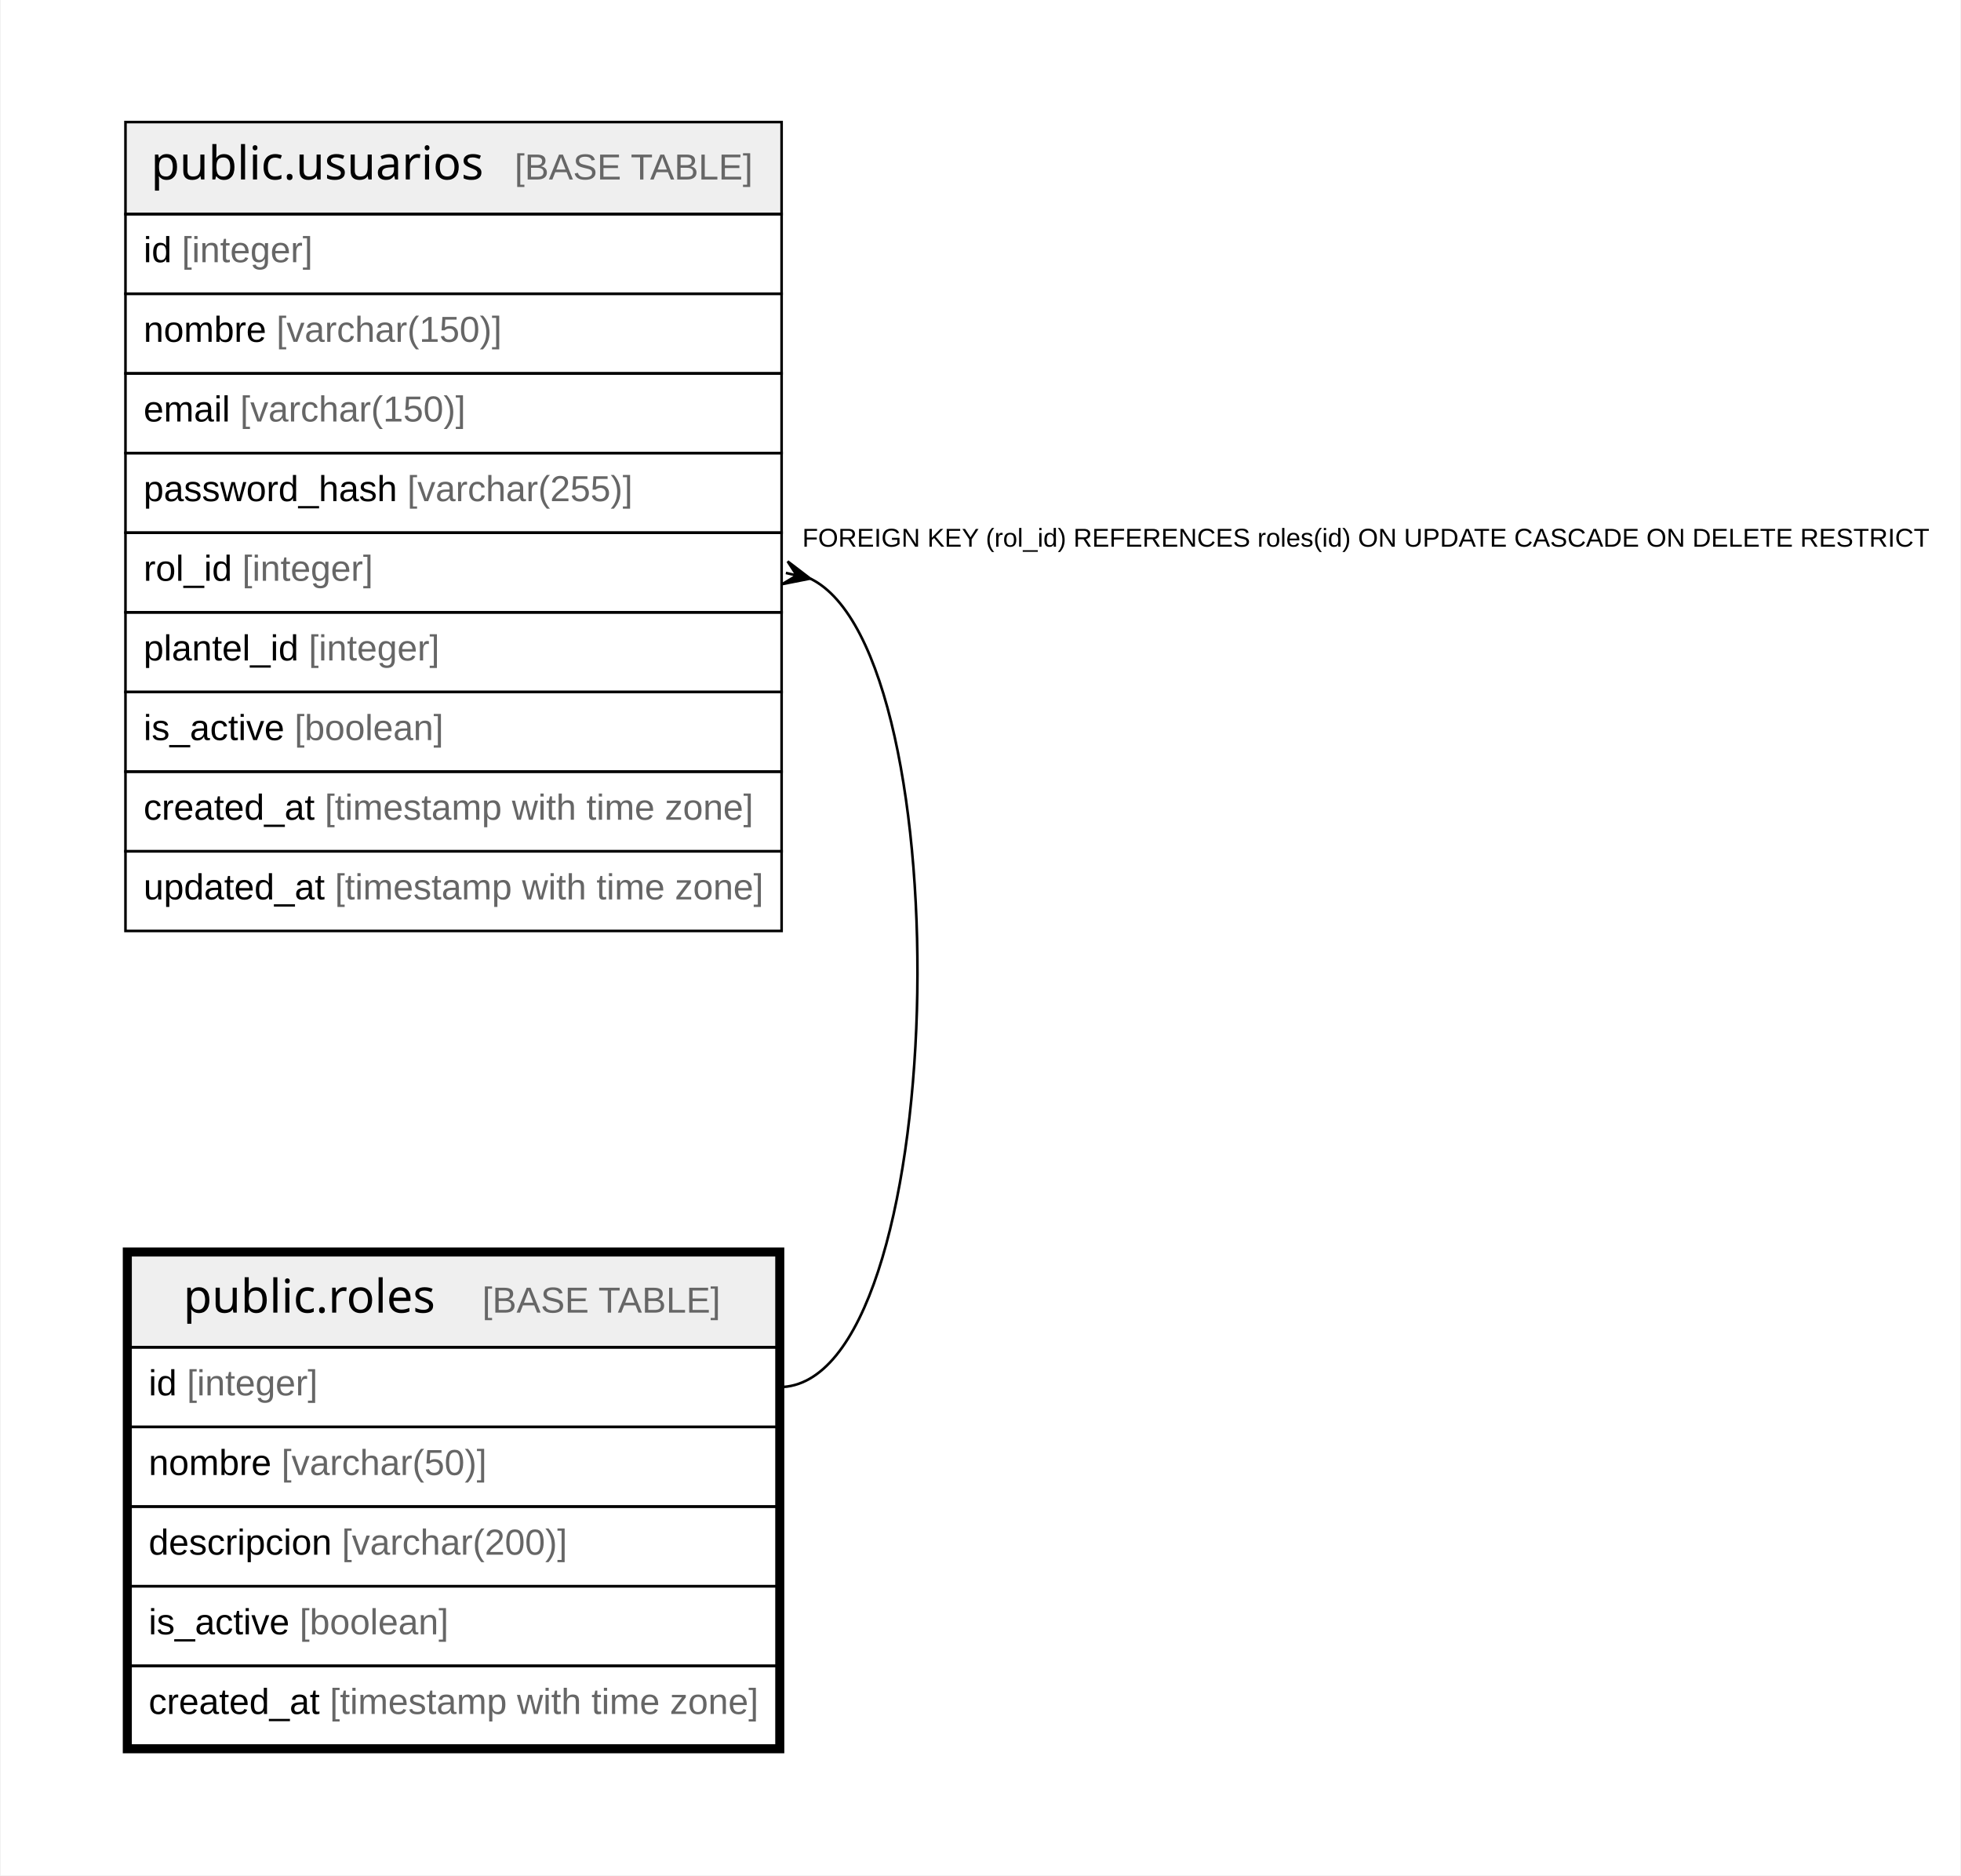
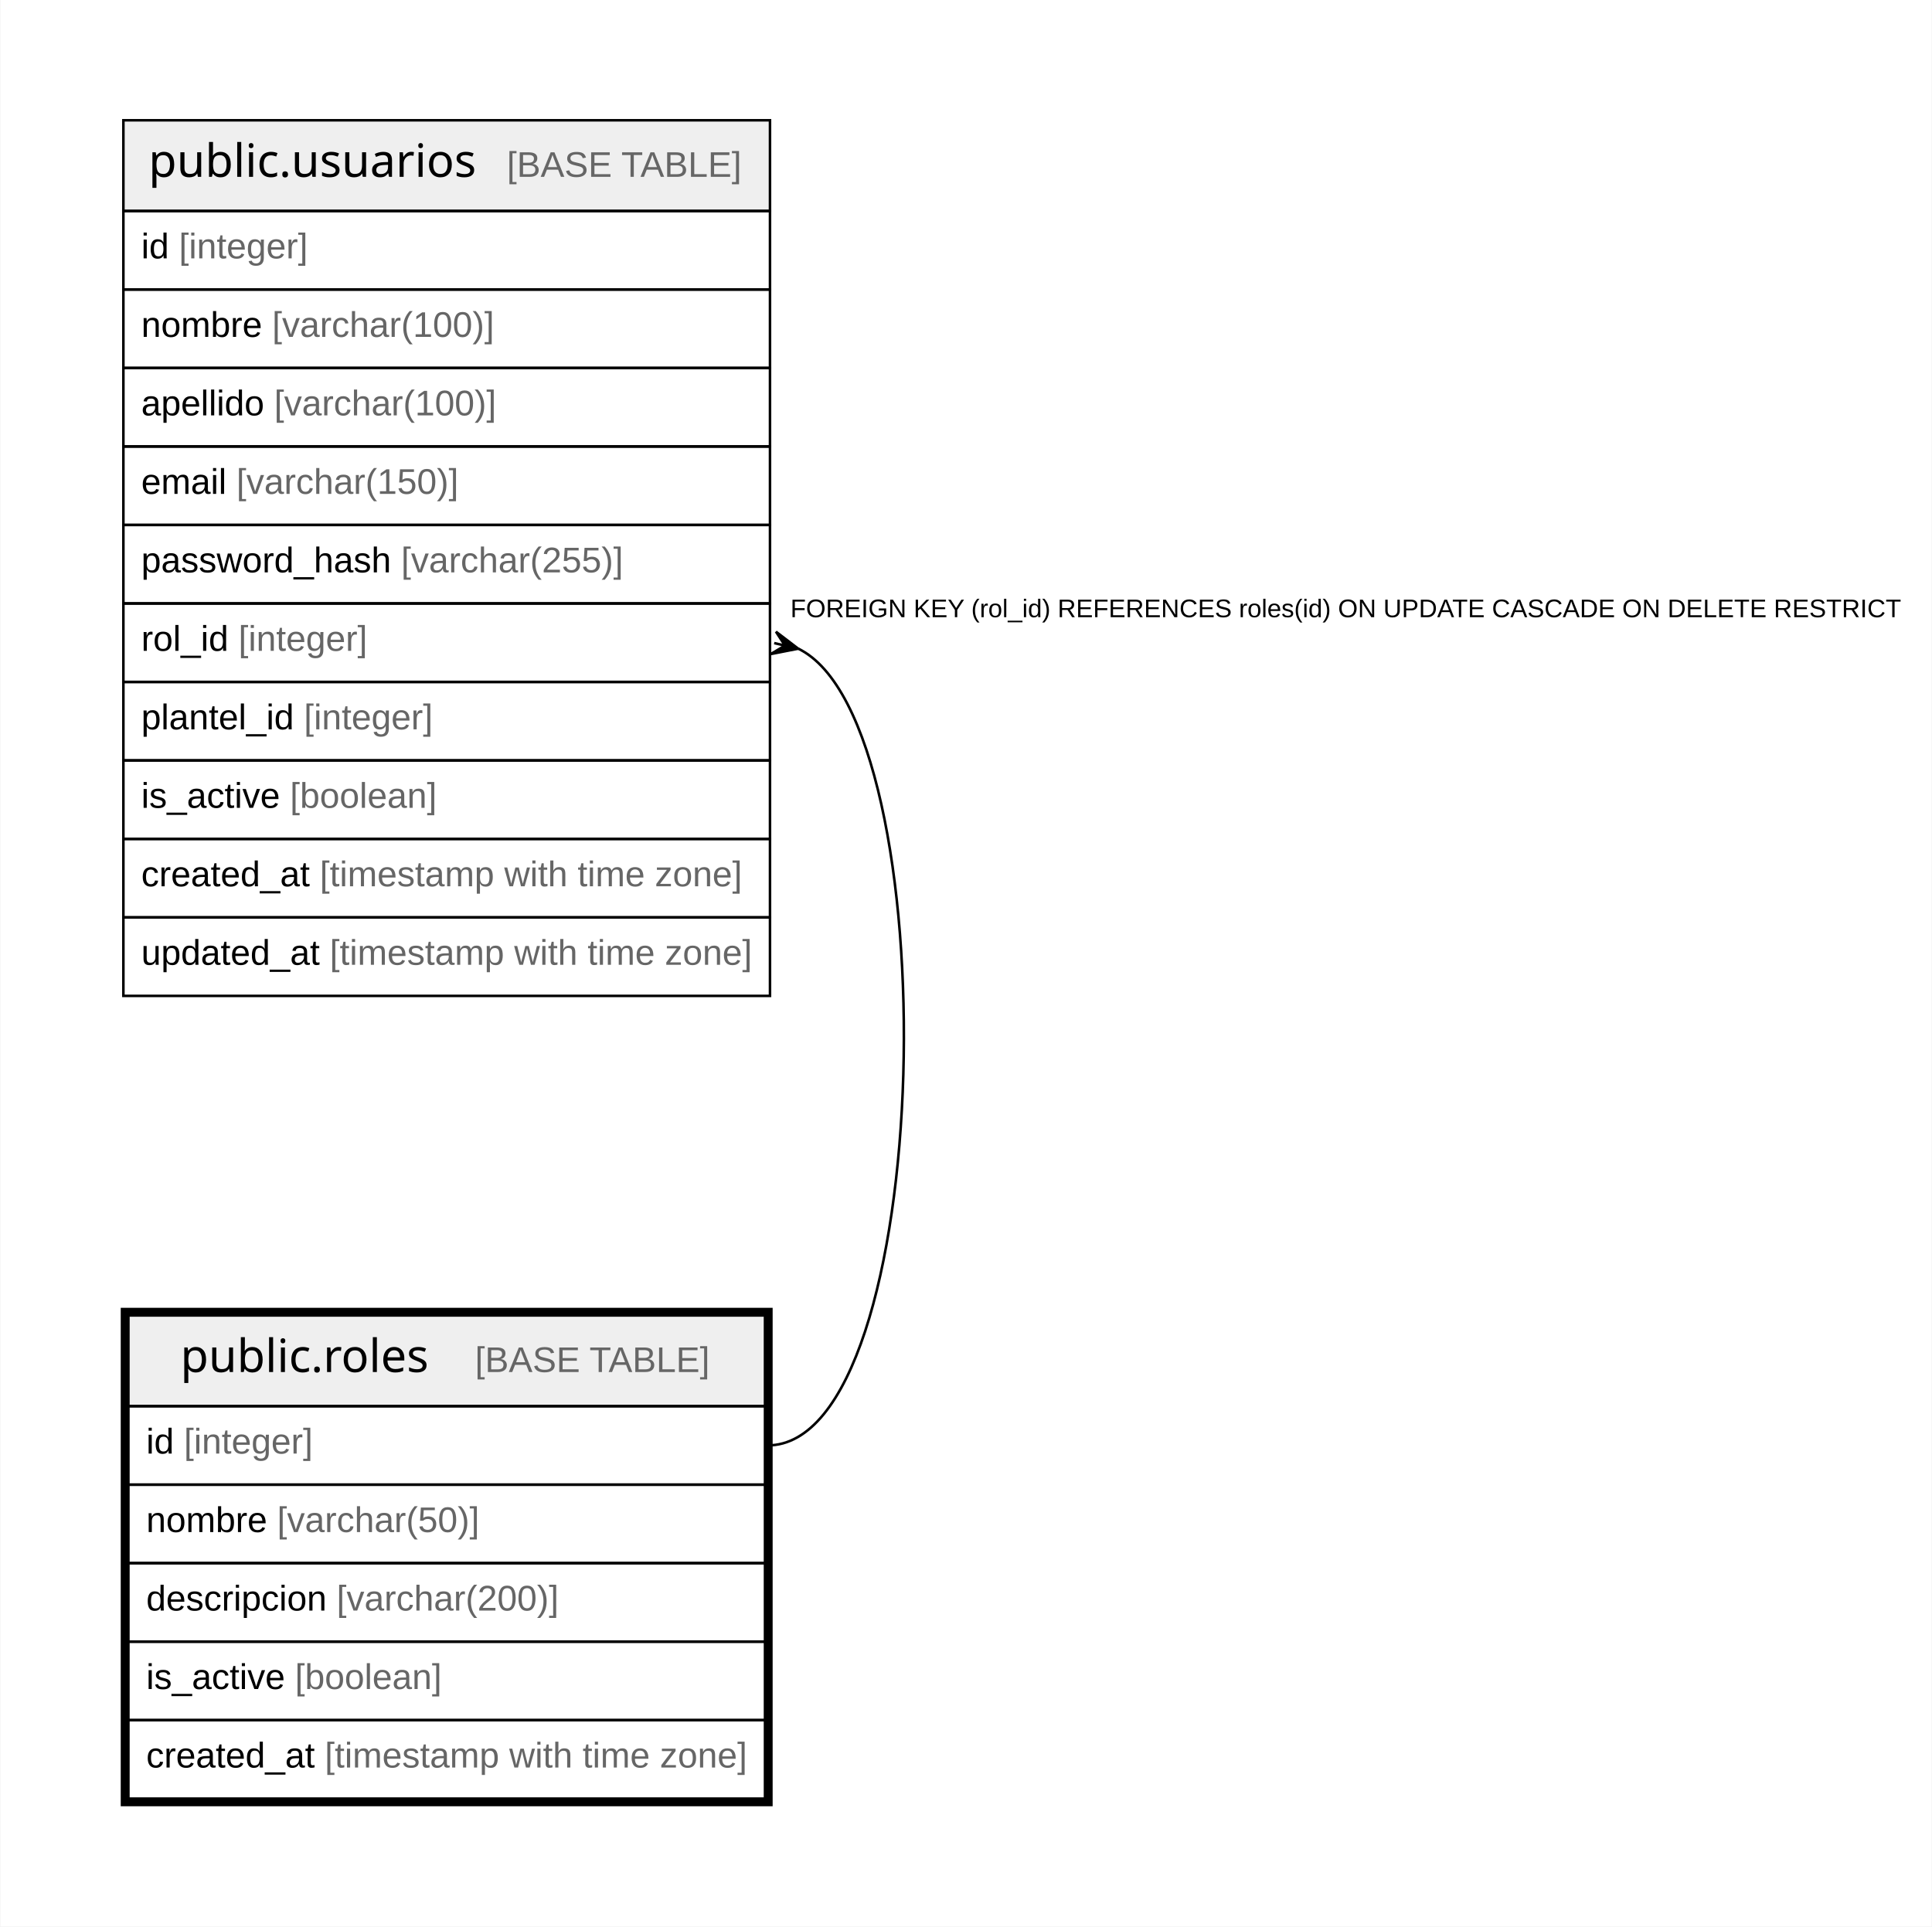
- <svg xmlns="http://www.w3.org/2000/svg" width="758pt" height="725pt" viewBox="0.00 0.00 757.66 725.20">
-   <g id="graph0" class="graph" transform="scale(1 1) rotate(0) translate(4 721.2)">
-     <polygon fill="white" stroke="none" points="-4,4 -4,-721.2 753.66,-721.2 753.66,4 -4,4" />
+ <svg xmlns="http://www.w3.org/2000/svg" width="758pt" height="756pt" viewBox="0.00 0.00 757.66 756.00">
+   <g id="graph0" class="graph" transform="scale(1 1) rotate(0) translate(4 752)">
+     <polygon fill="white" stroke="none" points="-4,4 -4,-752 753.66,-752 753.66,4 -4,4" />
    <g id="node1" class="node">
      <polygon fill="#efefef" stroke="none" points="46.2,-200.2 46.2,-235.8 295.97,-235.8 295.97,-200.2 46.2,-200.2" />
      <polygon fill="none" stroke="black" points="46.2,-200.2 46.2,-235.8 295.97,-235.8 295.97,-200.2 46.2,-200.2" />
      <text text-anchor="start" x="66.6" y="-213.6" font-family="Arial Bold" font-size="18.00">public.roles</text>
      <text text-anchor="start" x="151.08" y="-213.6" font-family="Arial" font-size="14.00">    </text>
      <text text-anchor="start" x="182.2" y="-213.6" font-family="Arial" font-size="14.00" fill="#666666">[BASE TABLE]</text>
      <polygon fill="none" stroke="black" points="46.2,-169.4 46.2,-200.2 295.97,-200.2 295.97,-169.4 46.2,-169.4" />
      <text text-anchor="start" x="53.2" y="-181.6" font-family="Arial" font-size="14.00">id </text>
      <text text-anchor="start" x="67.99" y="-181.6" font-family="Arial" font-size="14.00" fill="#666666">[integer]</text>
      <polygon fill="none" stroke="black" points="46.2,-138.6 46.2,-169.4 295.97,-169.4 295.97,-138.6 46.2,-138.6" />
      <text text-anchor="start" x="53.2" y="-150.8" font-family="Arial" font-size="14.00">nombre </text>
      <text text-anchor="start" x="104.56" y="-150.8" font-family="Arial" font-size="14.00" fill="#666666">[varchar(50)]</text>
      <polygon fill="none" stroke="black" points="46.2,-107.8 46.2,-138.6 295.97,-138.6 295.97,-107.8 46.2,-107.8" />
      <text text-anchor="start" x="53.2" y="-120" font-family="Arial" font-size="14.00">descripcion </text>
      <text text-anchor="start" x="127.9" y="-120" font-family="Arial" font-size="14.00" fill="#666666">[varchar(200)]</text>
      <polygon fill="none" stroke="black" points="46.2,-77 46.2,-107.8 295.97,-107.8 295.97,-77 46.2,-77" />
      <text text-anchor="start" x="53.2" y="-89.2" font-family="Arial" font-size="14.00">is_active </text>
      <text text-anchor="start" x="111.56" y="-89.2" font-family="Arial" font-size="14.00" fill="#666666">[boolean]</text>
      <polygon fill="none" stroke="black" points="46.2,-46.2 46.2,-77 295.97,-77 295.97,-46.2 46.2,-46.2" />
      <text text-anchor="start" x="53.2" y="-58.4" font-family="Arial" font-size="14.00">created_at </text>
      <text text-anchor="start" x="123.25" y="-58.4" font-family="Arial" font-size="14.00" fill="#666666">[timestamp with time zone]</text>
      <polygon fill="none" stroke="black" stroke-width="3" points="44.7,-44.7 44.7,-237.3 297.47,-237.3 297.47,-44.7 44.7,-44.7" />
    </g>
    <g id="node2" class="node">
-       <polygon fill="#efefef" stroke="none" points="44.24,-638.4 44.24,-674 297.93,-674 297.93,-638.4 44.24,-638.4" />
-       <polygon fill="none" stroke="black" points="44.24,-638.4 44.24,-674 297.93,-674 297.93,-638.4 44.24,-638.4" />
-       <text text-anchor="start" x="54.1" y="-651.8" font-family="Arial Bold" font-size="18.00">public.usuarios</text>
-       <text text-anchor="start" x="163.58" y="-651.8" font-family="Arial" font-size="14.00">    </text>
-       <text text-anchor="start" x="194.7" y="-651.8" font-family="Arial" font-size="14.00" fill="#666666">[BASE TABLE]</text>
+       <polygon fill="#efefef" stroke="none" points="44.24,-669.2 44.24,-704.8 297.93,-704.8 297.93,-669.2 44.24,-669.2" />
+       <polygon fill="none" stroke="black" points="44.24,-669.2 44.24,-704.8 297.93,-704.8 297.93,-669.2 44.24,-669.2" />
+       <text text-anchor="start" x="54.1" y="-682.6" font-family="Arial Bold" font-size="18.00">public.usuarios</text>
+       <text text-anchor="start" x="163.58" y="-682.6" font-family="Arial" font-size="14.00">    </text>
+       <text text-anchor="start" x="194.7" y="-682.6" font-family="Arial" font-size="14.00" fill="#666666">[BASE TABLE]</text>
+       <polygon fill="none" stroke="black" points="44.24,-638.4 44.24,-669.2 297.93,-669.2 297.93,-638.4 44.24,-638.4" />
+       <text text-anchor="start" x="51.24" y="-650.6" font-family="Arial" font-size="14.00">id </text>
+       <text text-anchor="start" x="66.03" y="-650.6" font-family="Arial" font-size="14.00" fill="#666666">[integer]</text>
      <polygon fill="none" stroke="black" points="44.24,-607.6 44.24,-638.4 297.93,-638.4 297.93,-607.6 44.24,-607.6" />
-       <text text-anchor="start" x="51.24" y="-619.8" font-family="Arial" font-size="14.00">id </text>
-       <text text-anchor="start" x="66.03" y="-619.8" font-family="Arial" font-size="14.00" fill="#666666">[integer]</text>
+       <text text-anchor="start" x="51.24" y="-619.8" font-family="Arial" font-size="14.00">nombre </text>
+       <text text-anchor="start" x="102.6" y="-619.8" font-family="Arial" font-size="14.00" fill="#666666">[varchar(100)]</text>
      <polygon fill="none" stroke="black" points="44.24,-576.8 44.24,-607.6 297.93,-607.6 297.93,-576.8 44.24,-576.8" />
-       <text text-anchor="start" x="51.24" y="-589" font-family="Arial" font-size="14.00">nombre </text>
-       <text text-anchor="start" x="102.6" y="-589" font-family="Arial" font-size="14.00" fill="#666666">[varchar(150)]</text>
+       <text text-anchor="start" x="51.24" y="-589" font-family="Arial" font-size="14.00">apellido </text>
+       <text text-anchor="start" x="103.4" y="-589" font-family="Arial" font-size="14.00" fill="#666666">[varchar(100)]</text>
      <polygon fill="none" stroke="black" points="44.24,-546 44.24,-576.8 297.93,-576.8 297.93,-546 44.24,-546" />
      <text text-anchor="start" x="51.24" y="-558.2" font-family="Arial" font-size="14.00">email </text>
      <text text-anchor="start" x="88.59" y="-558.2" font-family="Arial" font-size="14.00" fill="#666666">[varchar(150)]</text>
      <polygon fill="none" stroke="black" points="44.24,-515.2 44.24,-546 297.93,-546 297.93,-515.2 44.24,-515.2" />
      <text text-anchor="start" x="51.24" y="-527.4" font-family="Arial" font-size="14.00">password_hash </text>
      <text text-anchor="start" x="153.2" y="-527.4" font-family="Arial" font-size="14.00" fill="#666666">[varchar(255)]</text>
      <polygon fill="none" stroke="black" points="44.24,-484.4 44.24,-515.2 297.93,-515.2 297.93,-484.4 44.24,-484.4" />
      <text text-anchor="start" x="51.24" y="-496.6" font-family="Arial" font-size="14.00">rol_id </text>
      <text text-anchor="start" x="89.38" y="-496.6" font-family="Arial" font-size="14.00" fill="#666666">[integer]</text>
      <polygon fill="none" stroke="black" points="44.24,-453.6 44.24,-484.4 297.93,-484.4 297.93,-453.6 44.24,-453.6" />
      <text text-anchor="start" x="51.24" y="-465.8" font-family="Arial" font-size="14.00">plantel_id </text>
      <text text-anchor="start" x="115.07" y="-465.8" font-family="Arial" font-size="14.00" fill="#666666">[integer]</text>
      <polygon fill="none" stroke="black" points="44.24,-422.8 44.24,-453.6 297.93,-453.6 297.93,-422.8 44.24,-422.8" />
      <text text-anchor="start" x="51.24" y="-435" font-family="Arial" font-size="14.00">is_active </text>
      <text text-anchor="start" x="109.6" y="-435" font-family="Arial" font-size="14.00" fill="#666666">[boolean]</text>
      <polygon fill="none" stroke="black" points="44.24,-392 44.24,-422.8 297.93,-422.8 297.93,-392 44.24,-392" />
      <text text-anchor="start" x="51.24" y="-404.2" font-family="Arial" font-size="14.00">created_at </text>
      <text text-anchor="start" x="121.29" y="-404.2" font-family="Arial" font-size="14.00" fill="#666666">[timestamp with time zone]</text>
      <polygon fill="none" stroke="black" points="44.24,-361.2 44.24,-392 297.93,-392 297.93,-361.2 44.24,-361.2" />
      <text text-anchor="start" x="51.24" y="-373.4" font-family="Arial" font-size="14.00">updated_at </text>
      <text text-anchor="start" x="125.2" y="-373.4" font-family="Arial" font-size="14.00" fill="#666666">[timestamp with time zone]</text>
    </g>
    <g id="edge1" class="edge">
      <path fill="none" stroke="black" d="M309.03,-497.45C368.55,-468.62 363.42,-184.8 296.97,-184.8" />
      <polygon fill="black" stroke="black" points="308.99,-497.46 298.23,-495.34 303.8,-498.67 299.58,-499.65 299.58,-499.65 299.58,-499.65 303.8,-498.67 300.27,-504.11 308.99,-497.46" />
      <text text-anchor="start" x="305.93" y="-509.8" font-family="Arial" font-size="10.00">FOREIGN KEY (rol_id) REFERENCES roles(id) ON UPDATE CASCADE ON DELETE RESTRICT</text>
    </g>
  </g>
</svg>
